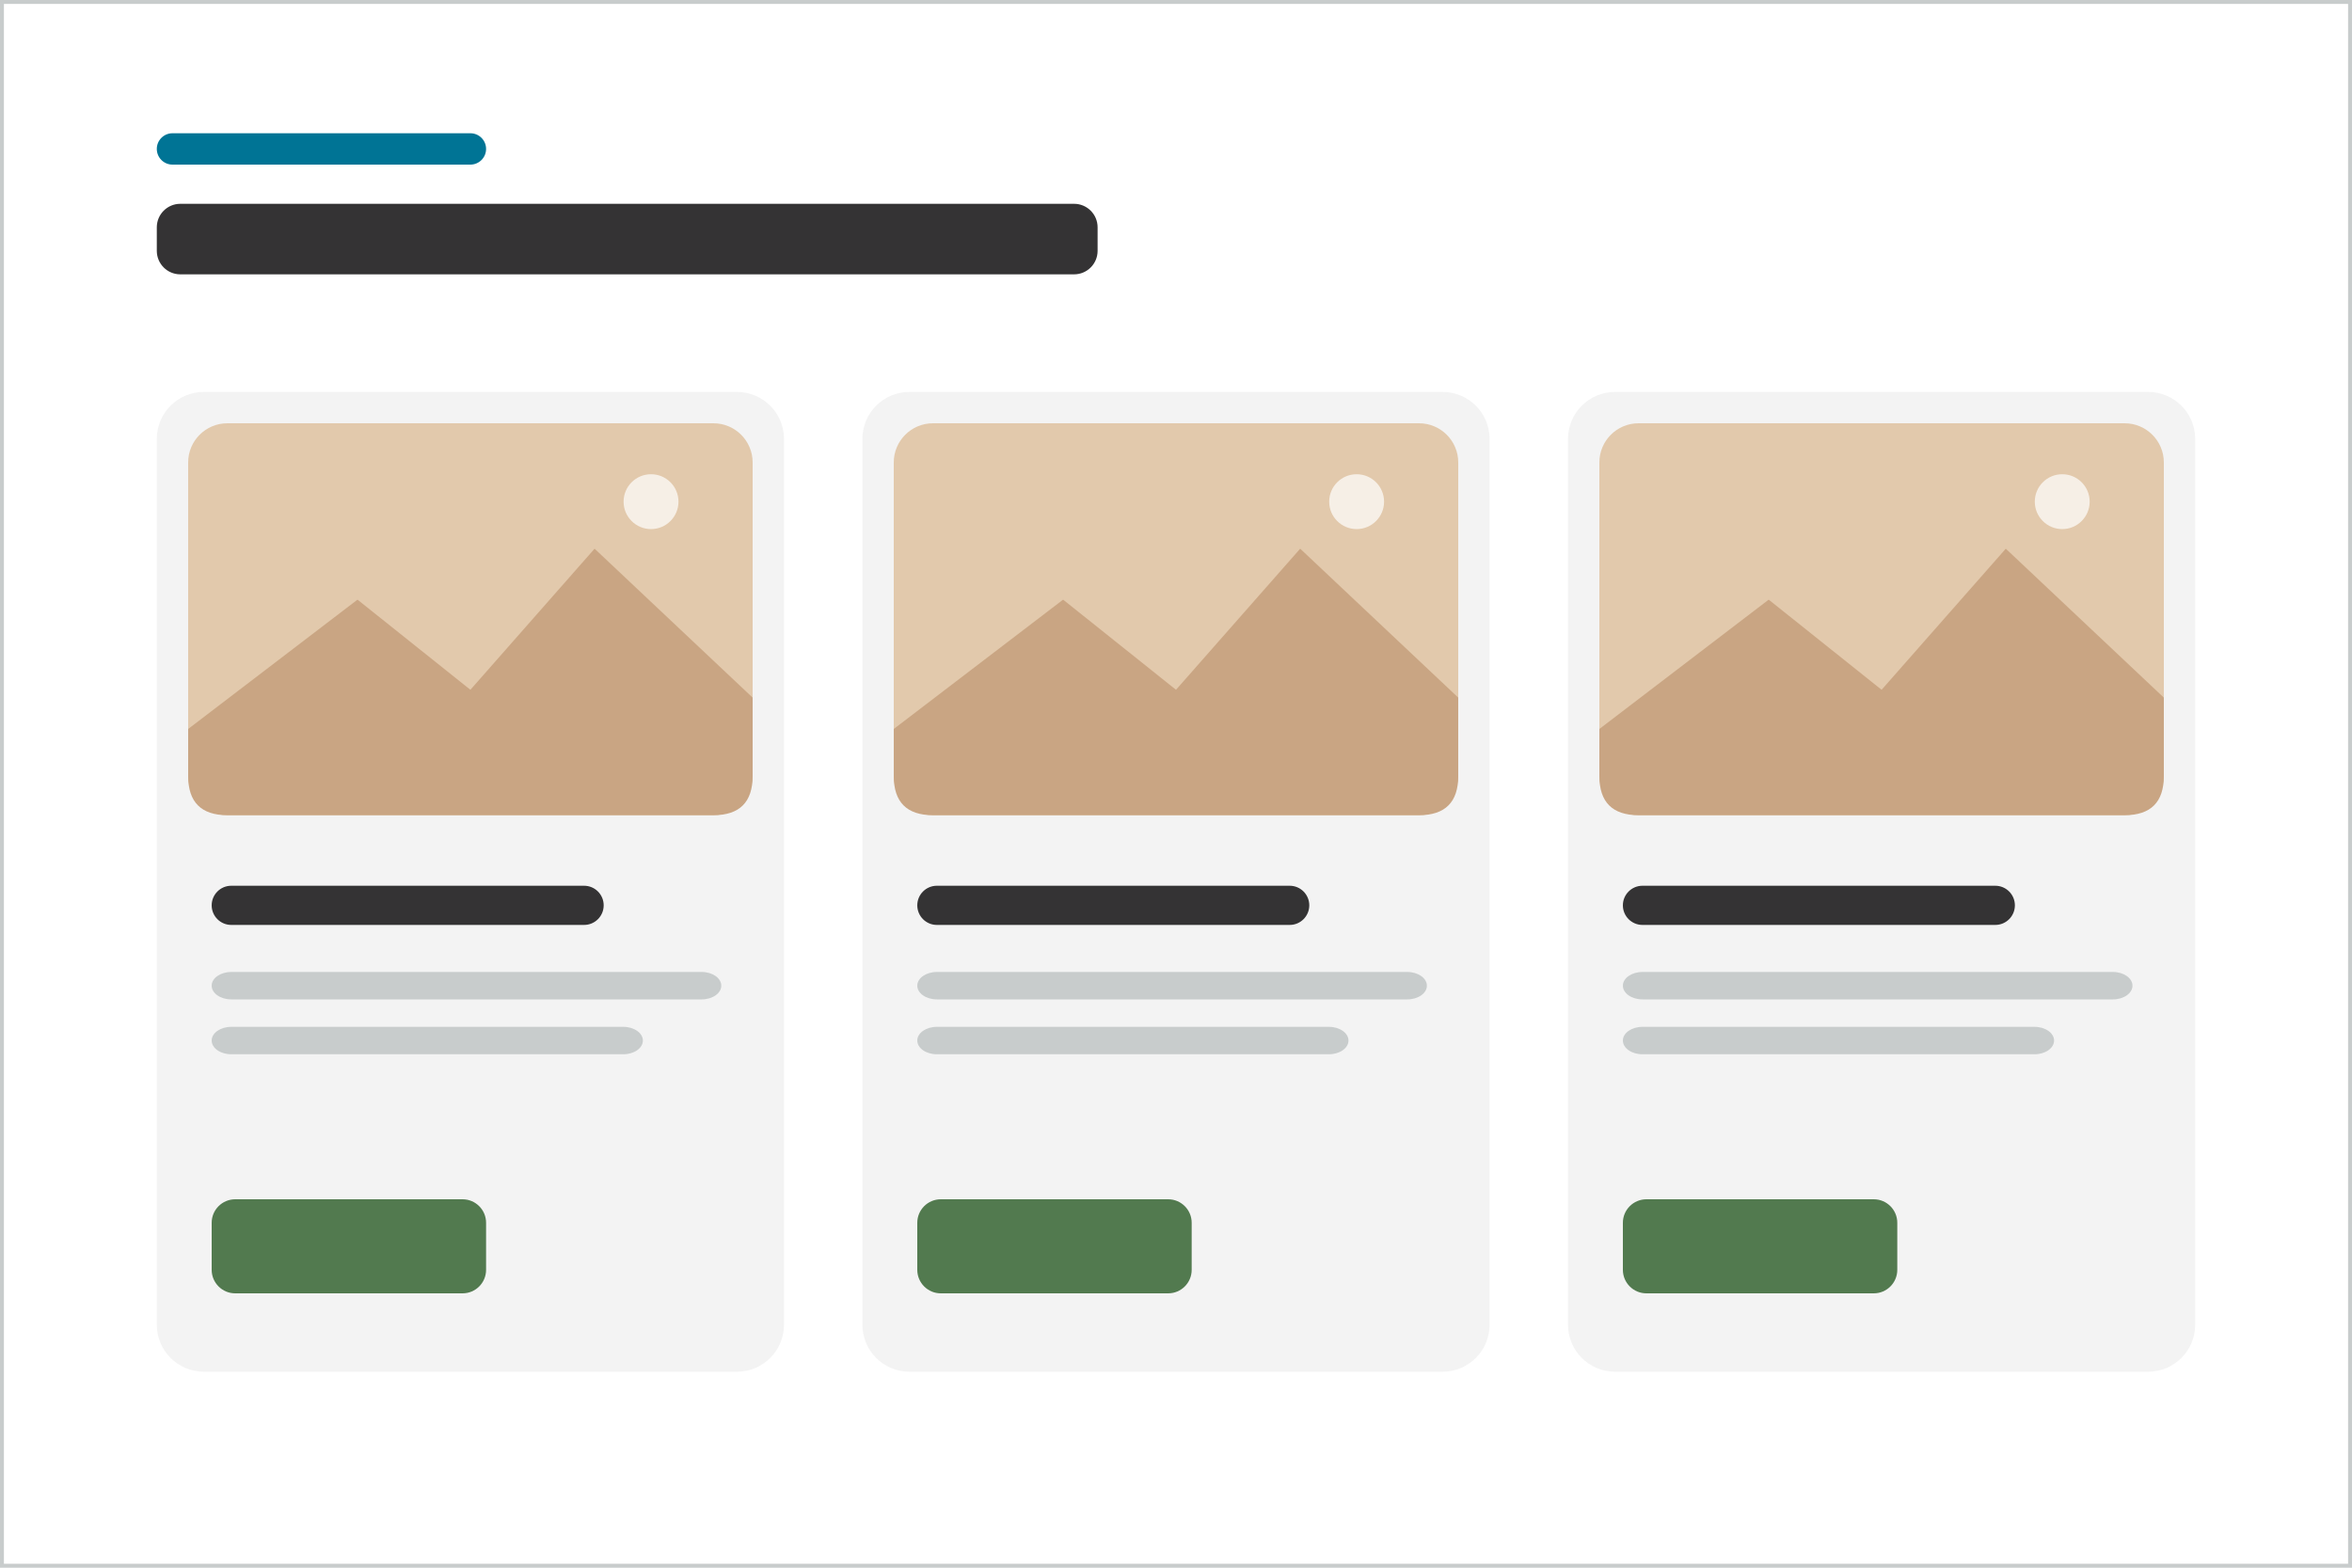
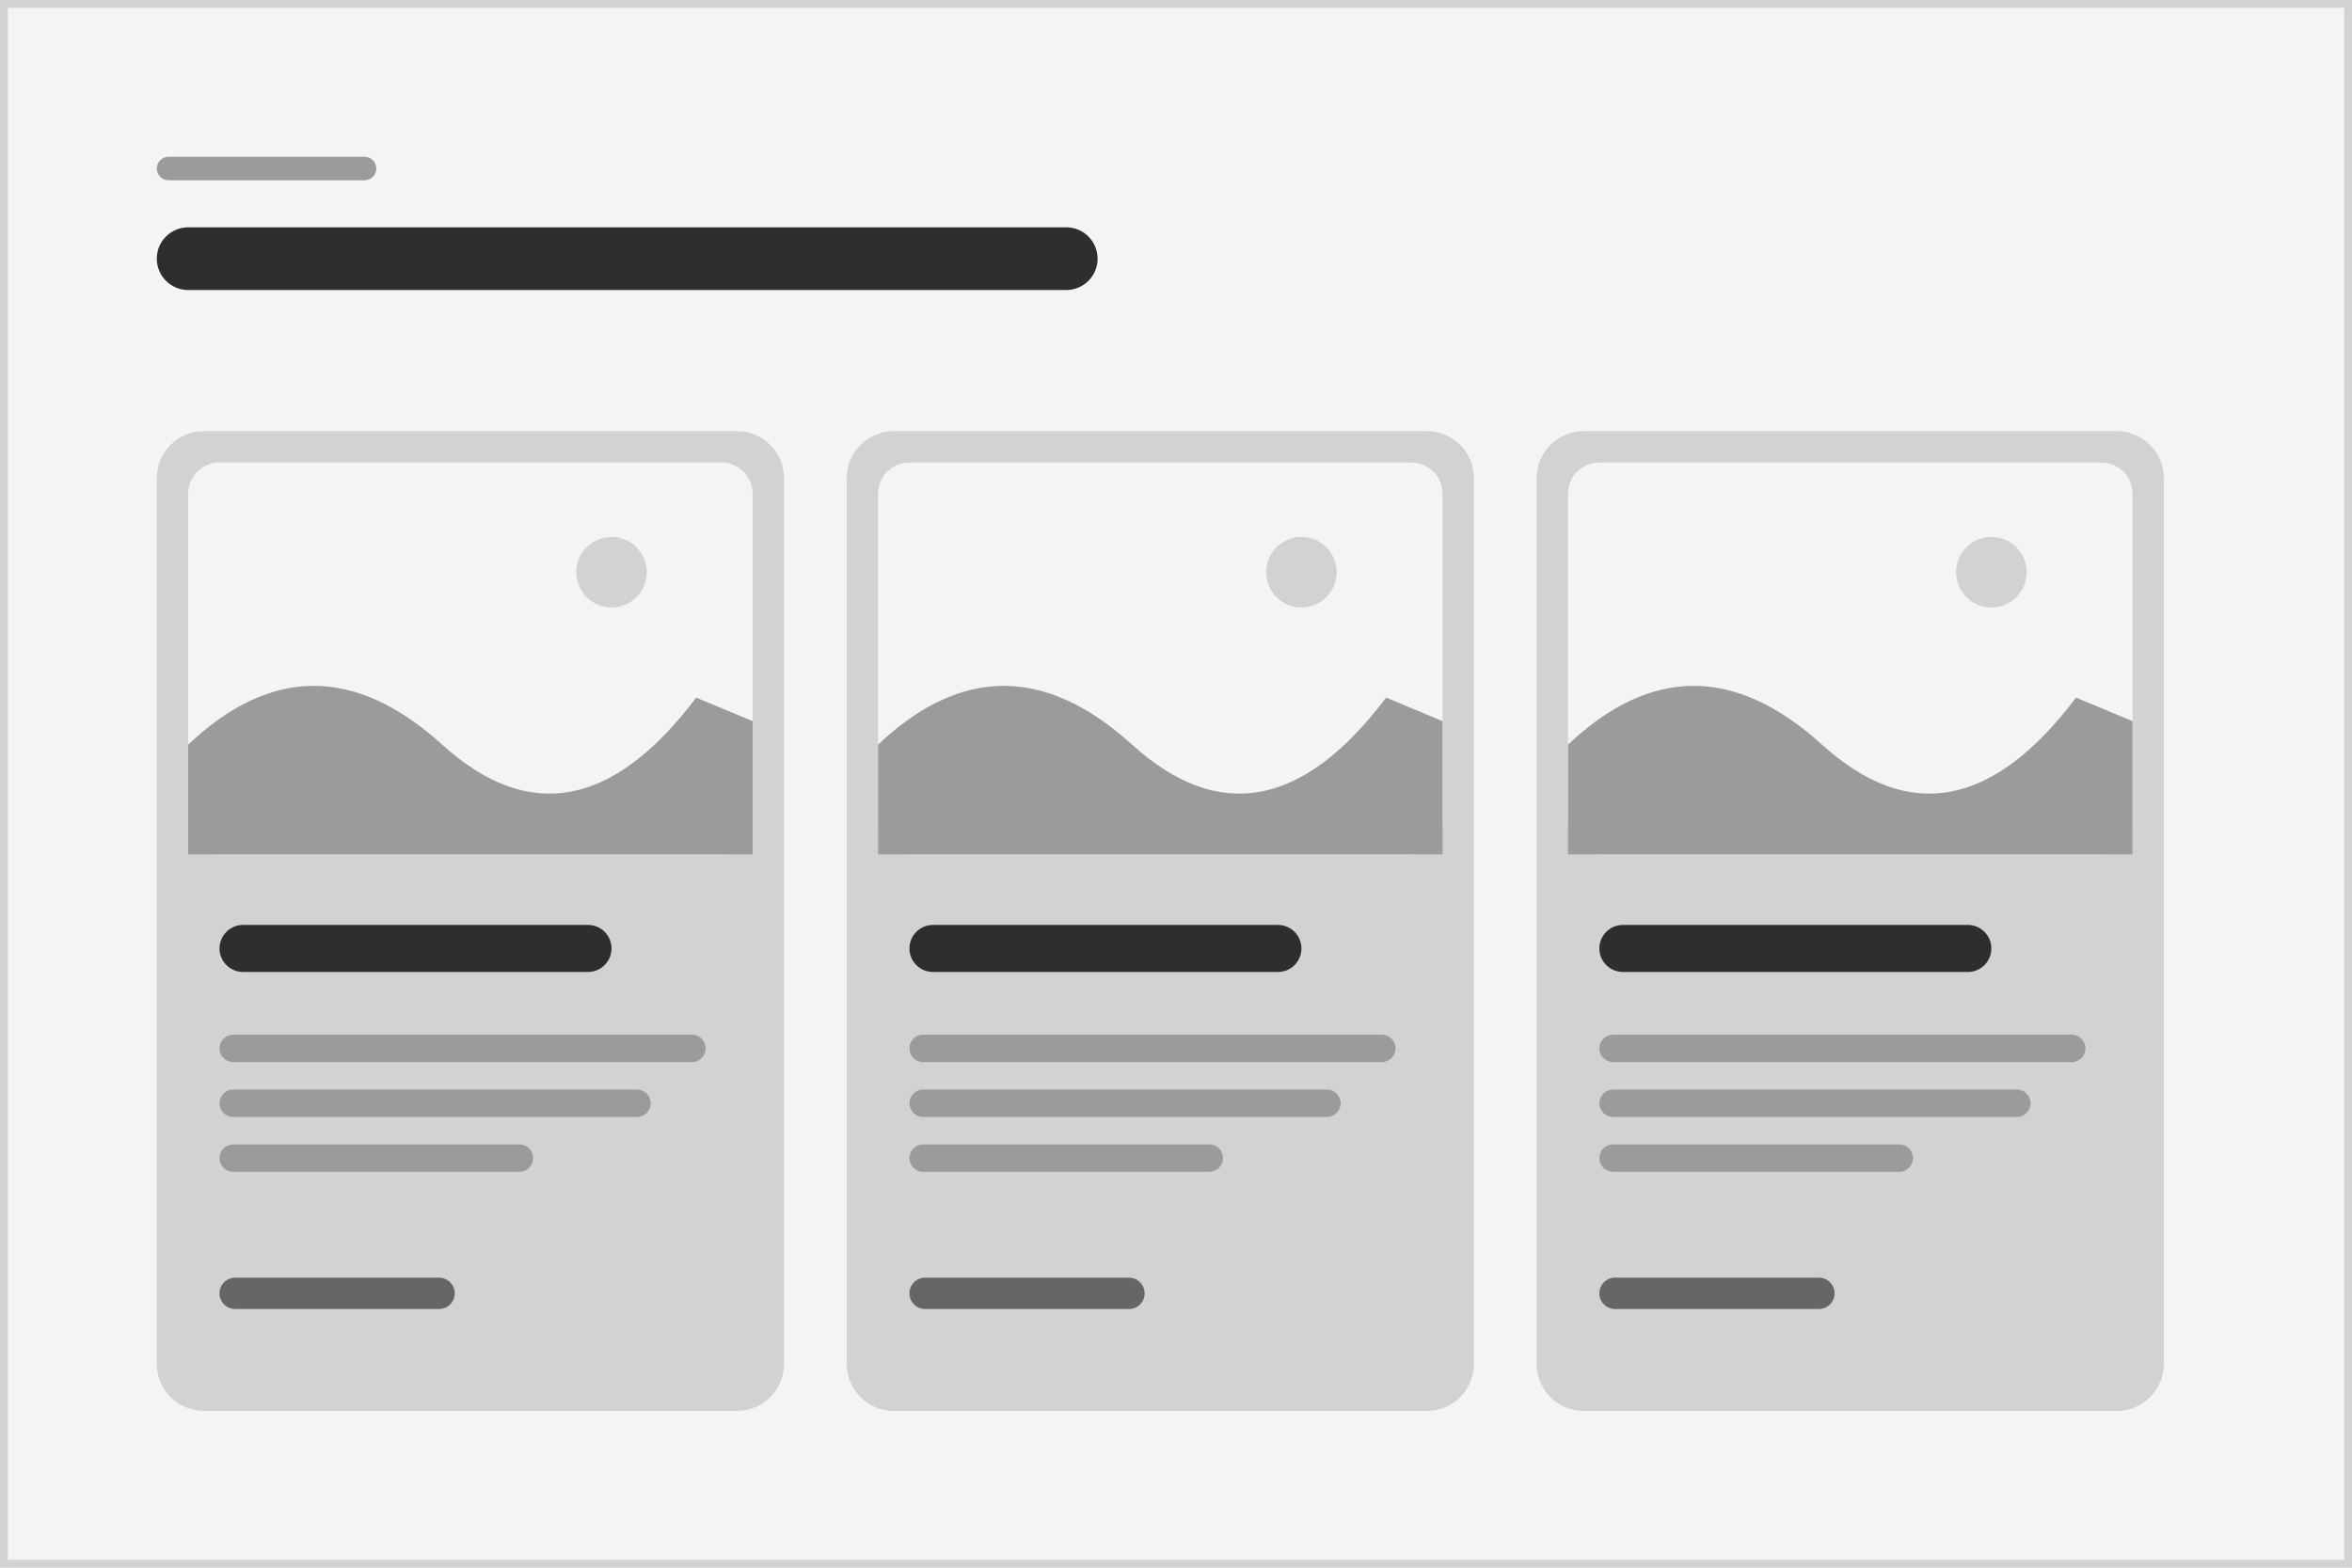
<svg xmlns="http://www.w3.org/2000/svg" viewBox="0 0 600 400" width="600" height="400" role="img">
-   <rect width="600" height="400" fill="#ffffff" />
-   <rect x="0.5" y="0.5" width="599" height="399" fill="none" stroke="#c8cccc" />
-   <rect x="40" y="34" width="84.0" height="8" rx="4" fill="#007495" />
-   <rect x="40" y="52" width="240" height="18" rx="6" fill="#343334" />
-   <rect x="40" y="100" width="160" height="250" rx="12" fill="#f3f3f3" />
-   <rect x="48" y="108" width="144" height="100" rx="10" fill="#e2c9ac" />
-   <path d="M48 186.0 L91.2 153.0 L120.0 176.0 L151.68 140.0 L192 178.0 V198 Q192 208 182 208 H58 Q48 208 48 198Z" fill="#c9a583" />
-   <circle cx="166.08" cy="128.0" r="7" fill="#fff" opacity=".7" />
-   <rect x="54" y="226" width="100" height="10" rx="5" fill="#343334" />
-   <rect x="54" y="248" width="130" height="7" rx="5" fill="#c8cccc" />
-   <rect x="54" y="262" width="110" height="7" rx="5" fill="#c8cccc" />
-   <rect x="54" y="306" width="70" height="24" rx="6" fill="#527a4f" />
-   <rect x="220" y="100" width="160" height="250" rx="12" fill="#f3f3f3" />
-   <rect x="228" y="108" width="144" height="100" rx="10" fill="#e2c9ac" />
-   <path d="M228 186.0 L271.2 153.0 L300.0 176.0 L331.68 140.0 L372 178.0 V198 Q372 208 362 208 H238 Q228 208 228 198Z" fill="#c9a583" />
-   <circle cx="346.08" cy="128.0" r="7" fill="#fff" opacity=".7" />
-   <rect x="234" y="226" width="100" height="10" rx="5" fill="#343334" />
-   <rect x="234" y="248" width="130" height="7" rx="5" fill="#c8cccc" />
-   <rect x="234" y="262" width="110" height="7" rx="5" fill="#c8cccc" />
-   <rect x="234" y="306" width="70" height="24" rx="6" fill="#527a4f" />
-   <rect x="400" y="100" width="160" height="250" rx="12" fill="#f3f3f3" />
-   <rect x="408" y="108" width="144" height="100" rx="10" fill="#e2c9ac" />
-   <path d="M408 186.0 L451.2 153.0 L480.0 176.0 L511.68 140.0 L552 178.0 V198 Q552 208 542 208 H418 Q408 208 408 198Z" fill="#c9a583" />
-   <circle cx="526.08" cy="128.0" r="7" fill="#fff" opacity=".7" />
-   <rect x="414" y="226" width="100" height="10" rx="5" fill="#343334" />
-   <rect x="414" y="248" width="130" height="7" rx="5" fill="#c8cccc" />
-   <rect x="414" y="262" width="110" height="7" rx="5" fill="#c8cccc" />
-   <rect x="414" y="306" width="70" height="24" rx="6" fill="#527a4f" />
+   <rect x="0" y="0" width="600" height="400" rx="0" fill="#f4f4f4" />
+   <rect x="1" y="1" width="598" height="398" rx="0" fill="none" stroke="#d2d2d2" stroke-width="2" />
+   <rect x="40" y="40" width="56" height="6" rx="3" fill="#9b9b9b" />
+   <rect x="40" y="58" width="240" height="16" rx="8" fill="#2e2e2e" />
+   <rect x="40" y="110" width="160" height="250" rx="12" fill="#d2d2d2" />
+   <g>
+     <rect x="48" y="118" width="144" height="100" rx="8" fill="#f4f4f4" />
+     <path d="M48 218 L48 190 Q79.68 160 112.8 190 T177.6 178 L192 184 L192 218 Z" fill="#9b9b9b" />
+     <circle cx="156" cy="146" r="9" fill="#d2d2d2" />
+   </g>
+   <rect x="56" y="236" width="100" height="12" rx="6" fill="#2e2e2e" />
+   <rect x="56" y="264" width="124" height="7" rx="3.5" fill="#9b9b9b" />
+   <rect x="56" y="278" width="110" height="7" rx="3.5" fill="#9b9b9b" />
+   <rect x="56" y="292" width="80" height="7" rx="3.5" fill="#9b9b9b" />
+   <rect x="56" y="326" width="60" height="8" rx="4" fill="#666666" />
+   <rect x="216" y="110" width="160" height="250" rx="12" fill="#d2d2d2" />
+   <g>
+     <rect x="224" y="118" width="144" height="100" rx="8" fill="#f4f4f4" />
+     <path d="M224 218 L224 190 Q255.68 160 288.8 190 T353.6 178 L368 184 L368 218 Z" fill="#9b9b9b" />
+     <circle cx="332" cy="146" r="9" fill="#d2d2d2" />
+   </g>
+   <rect x="232" y="236" width="100" height="12" rx="6" fill="#2e2e2e" />
+   <rect x="232" y="264" width="124" height="7" rx="3.5" fill="#9b9b9b" />
+   <rect x="232" y="278" width="110" height="7" rx="3.5" fill="#9b9b9b" />
+   <rect x="232" y="292" width="80" height="7" rx="3.5" fill="#9b9b9b" />
+   <rect x="232" y="326" width="60" height="8" rx="4" fill="#666666" />
+   <rect x="392" y="110" width="160" height="250" rx="12" fill="#d2d2d2" />
+   <g>
+     <rect x="400" y="118" width="144" height="100" rx="8" fill="#f4f4f4" />
+     <path d="M400 218 L400 190 Q431.68 160 464.8 190 T529.6 178 L544 184 L544 218 Z" fill="#9b9b9b" />
+     <circle cx="508" cy="146" r="9" fill="#d2d2d2" />
+   </g>
+   <rect x="408" y="236" width="100" height="12" rx="6" fill="#2e2e2e" />
+   <rect x="408" y="264" width="124" height="7" rx="3.5" fill="#9b9b9b" />
+   <rect x="408" y="278" width="110" height="7" rx="3.5" fill="#9b9b9b" />
+   <rect x="408" y="292" width="80" height="7" rx="3.5" fill="#9b9b9b" />
+   <rect x="408" y="326" width="60" height="8" rx="4" fill="#666666" />
</svg>
